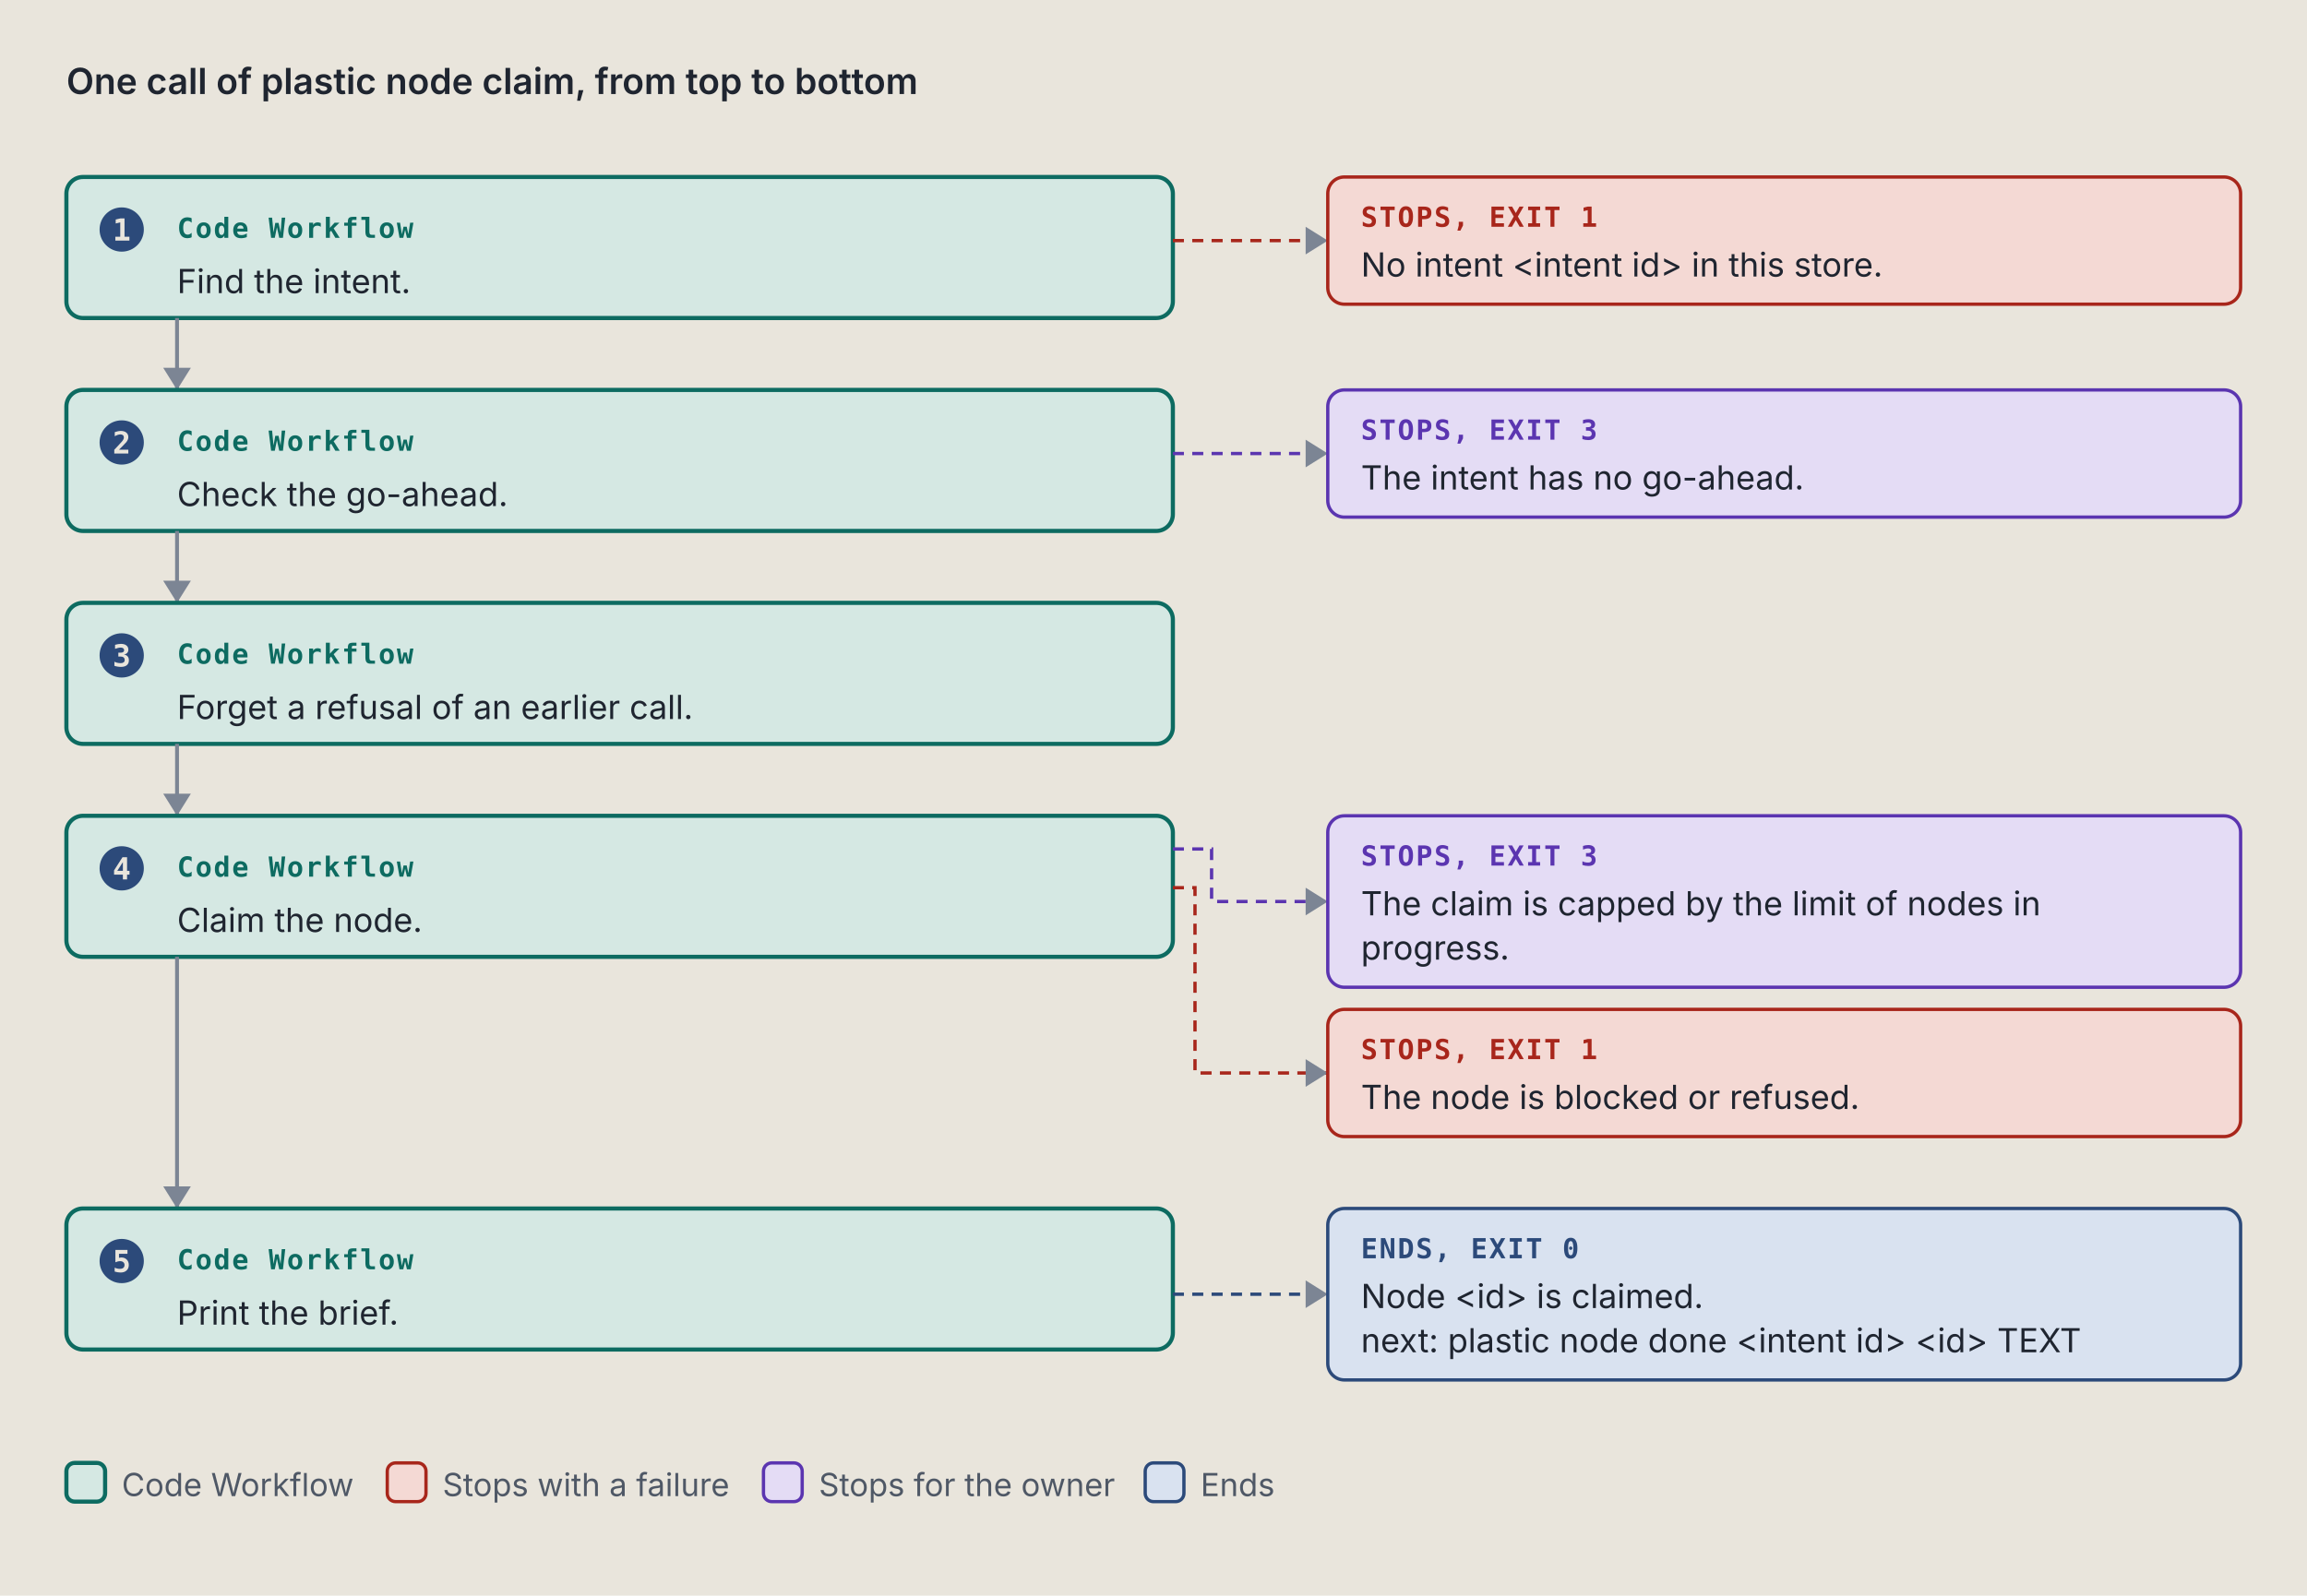
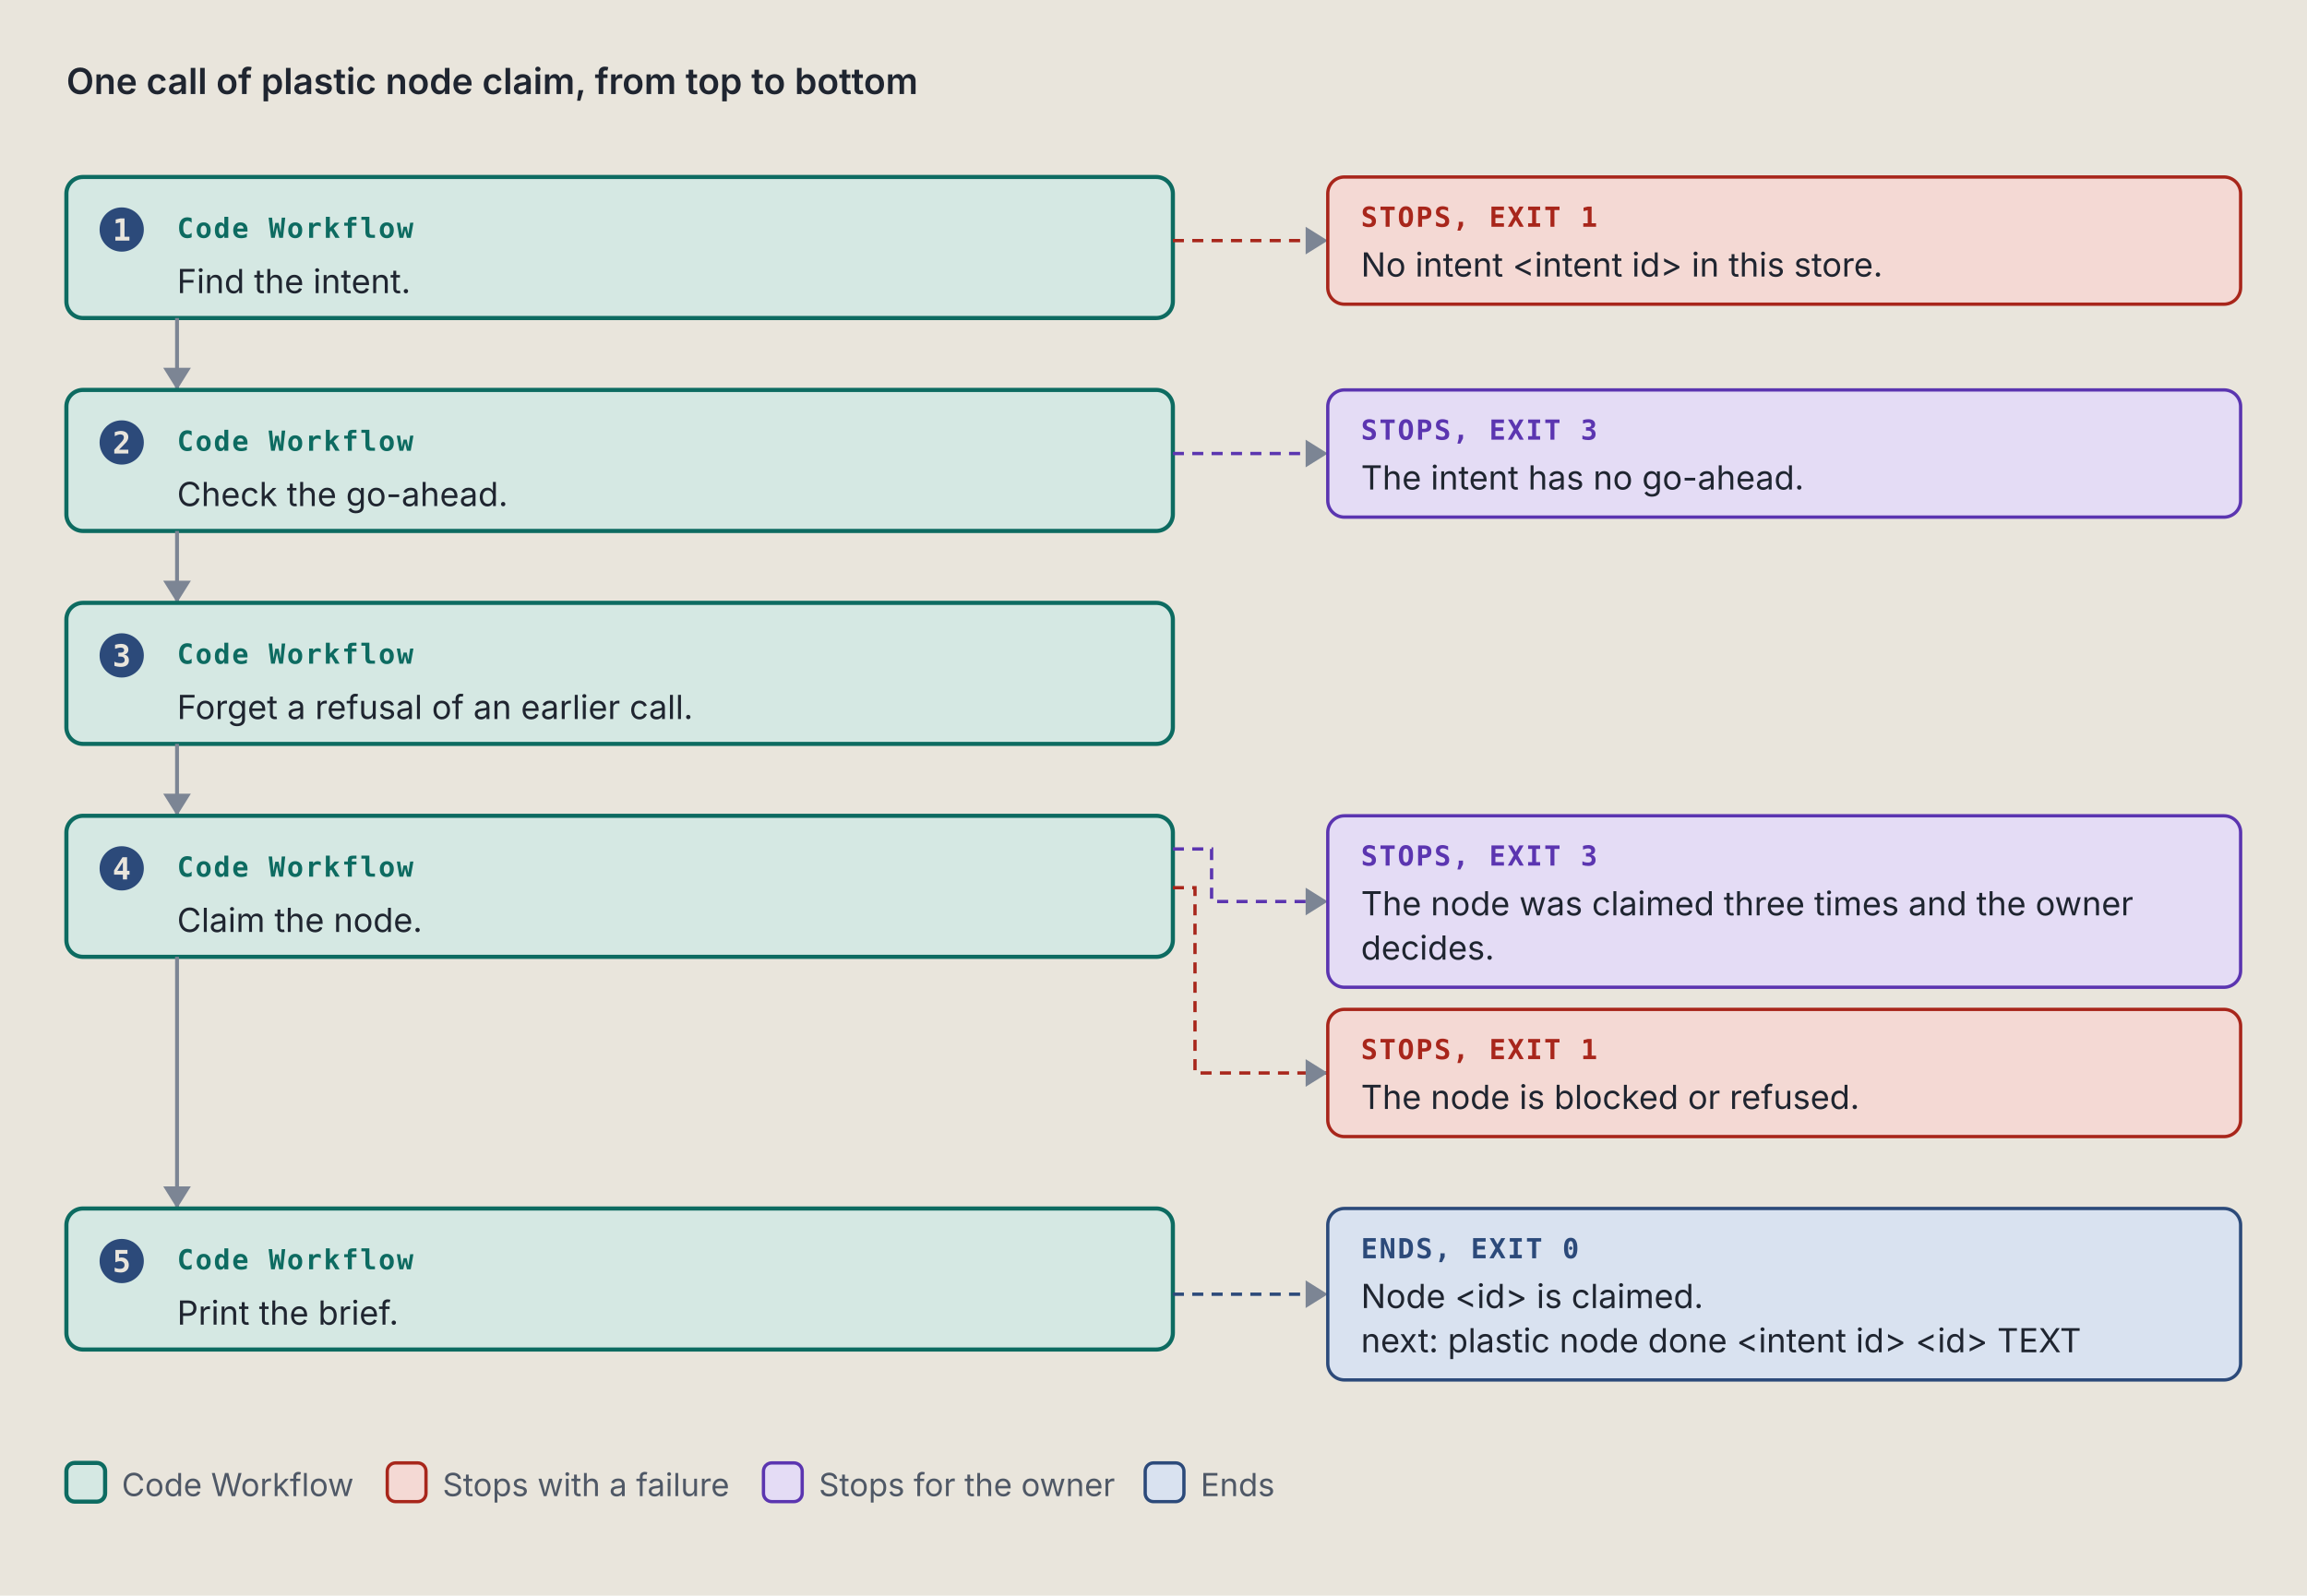
<svg xmlns="http://www.w3.org/2000/svg" viewBox="0 0 834 577" width="834" height="577" role="img" xml:space="preserve">
  <style>.ground { fill: #e9e5dc; }
.card { fill: #f4f1ea; stroke: #7c8594; stroke-width: 1; }
.lane-code { fill: #d5e8e3; stroke: #0d6b61; stroke-width: 1.5; }
.lane-agent { fill: #f1e2c7; stroke: #9a5508; stroke-width: 1.5; }
.stop-refusal { fill: #e4dcf5; stroke: #5b35b0; stroke-width: 1.2; }
.stop-failure { fill: #f4d9d4; stroke: #a8261b; stroke-width: 1.2; }
.end { fill: #d9e2f0; stroke: #2c4a7a; stroke-width: 1.2; }
.stop-end { fill: #d9e2f0; stroke: #2c4a7a; stroke-width: 1.2; }
.stop-handoff { fill: #f1e2c7; stroke: #9a5508; stroke-width: 1.2; stroke-dasharray: 5 3; }
.wire-handoff { fill: none; stroke: #9a5508; stroke-width: 1.2; stroke-dasharray: 4 3; }
.wire-end { fill: none; stroke: #2c4a7a; stroke-width: 1.2; stroke-dasharray: 4 3; }
.tag-handoff { fill: #9a5508; }
.k { fill: #4f5866; font: 11.5px "IBM Plex Sans", system-ui, -apple-system, "Segoe UI", sans-serif; }
.way { fill: #1f2530; font: italic 12.5px "IBM Plex Sans", system-ui, -apple-system, "Segoe UI", sans-serif; }
.wire { fill: none; stroke: #7c8594; stroke-width: 1.4; }
.wire-read { fill: none; stroke: #7c8594; stroke-width: 1.4; stroke-dasharray: 5 3; }
.wire-refusal { fill: none; stroke: #5b35b0; stroke-width: 1.2; stroke-dasharray: 4 3; }
.wire-failure { fill: none; stroke: #a8261b; stroke-width: 1.2; stroke-dasharray: 4 3; }
.head { fill: #7c8594; }
.t { fill: #1f2530; font: 12px "IBM Plex Sans", system-ui, -apple-system, "Segoe UI", sans-serif; }
.tb { fill: #1f2530; font: 600 13px "IBM Plex Sans", system-ui, -apple-system, "Segoe UI", sans-serif; }
.tm { fill: #1f2530; font: 11.5px "IBM Plex Mono", ui-monospace, Menlo, Consolas, monospace; }
.tag { font: 600 10px "IBM Plex Mono", ui-monospace, Menlo, Consolas, monospace; letter-spacing: .06em; }
.tag-code { fill: #0d6b61; } .tag-agent { fill: #9a5508; } .tag-refusal { fill: #5b35b0; }
.tag-failure { fill: #a8261b; } .tag-end { fill: #2c4a7a; } .tag-muted { fill: #4f5866; }
.tm.tag-muted { font-size: 10.5px; }
.db { fill: #d9e2f0; stroke: #2c4a7a; stroke-width: 1.2; }
.codebox { fill: #f4f1ea; stroke: #7c8594; stroke-width: 1; }
.cx { fill: #1f2530; font: 12px "IBM Plex Mono", ui-monospace, Menlo, Consolas, monospace; white-space: pre; }
.cx-n { fill: #4f5866; font: 11px "IBM Plex Mono", ui-monospace, Menlo, Consolas, monospace; }
.cx-k { fill: #5b35b0; } .cx-s { fill: #9a5508; } .cx-y { fill: #0d6b61; }
.cx-w { fill: #2c4a7a; font-weight: 600; } .cx-t { fill: #a8261b; } .cx-c { fill: #4f5866; font-style: italic; }
.badge { fill: #2c4a7a; } .badge-t { fill: #e9e5dc; font: 600 11px "IBM Plex Mono", ui-monospace, Menlo, Consolas, monospace; }
.bracket { fill: none; stroke: #2c4a7a; stroke-width: 1.4; }
.term { fill: #16191e; stroke: #7c8594; stroke-width: 1; }
.term-t { fill: #e6e2d8; font: 12px "IBM Plex Mono", ui-monospace, Menlo, Consolas, monospace; }
.term-p { fill: #8fd18f; font: 12px "IBM Plex Mono", ui-monospace, Menlo, Consolas, monospace; }
.term-m { fill: #a3abb6; font: 12px "IBM Plex Mono", ui-monospace, Menlo, Consolas, monospace; }
.big { font: 700 36px "IBM Plex Mono", ui-monospace, Menlo, Consolas, monospace; }

@media (prefers-color-scheme: dark) {
.ground { fill: #171a1f; }
.card { fill: #20242b; stroke: #8a93a2; stroke-width: 1; }
.lane-code { fill: #173a36; stroke: #5cc4b4; stroke-width: 1.5; }
.lane-agent { fill: #3d2e17; stroke: #e5a95a; stroke-width: 1.5; }
.stop-refusal { fill: #2d2445; stroke: #b59cf2; stroke-width: 1.2; }
.stop-failure { fill: #45211e; stroke: #f2958a; stroke-width: 1.2; }
.end { fill: #1f2c42; stroke: #97b6e8; stroke-width: 1.2; }
.stop-end { fill: #1f2c42; stroke: #97b6e8; stroke-width: 1.2; }
.stop-handoff { fill: #3d2e17; stroke: #e5a95a; stroke-width: 1.2; stroke-dasharray: 5 3; }
.wire-handoff { fill: none; stroke: #e5a95a; stroke-width: 1.2; stroke-dasharray: 4 3; }
.wire-end { fill: none; stroke: #97b6e8; stroke-width: 1.2; stroke-dasharray: 4 3; }
.tag-handoff { fill: #e5a95a; }
.k { fill: #b3b9c3; font: 11.5px "IBM Plex Sans", system-ui, -apple-system, "Segoe UI", sans-serif; }
.way { fill: #e8e4da; font: italic 12.5px "IBM Plex Sans", system-ui, -apple-system, "Segoe UI", sans-serif; }
.wire { fill: none; stroke: #8a93a2; stroke-width: 1.4; }
.wire-read { fill: none; stroke: #8a93a2; stroke-width: 1.4; stroke-dasharray: 5 3; }
.wire-refusal { fill: none; stroke: #b59cf2; stroke-width: 1.2; stroke-dasharray: 4 3; }
.wire-failure { fill: none; stroke: #f2958a; stroke-width: 1.2; stroke-dasharray: 4 3; }
.head { fill: #8a93a2; }
.t { fill: #e8e4da; font: 12px "IBM Plex Sans", system-ui, -apple-system, "Segoe UI", sans-serif; }
.tb { fill: #e8e4da; font: 600 13px "IBM Plex Sans", system-ui, -apple-system, "Segoe UI", sans-serif; }
.tm { fill: #e8e4da; font: 11.5px "IBM Plex Mono", ui-monospace, Menlo, Consolas, monospace; }
.tag { font: 600 10px "IBM Plex Mono", ui-monospace, Menlo, Consolas, monospace; letter-spacing: .06em; }
.tag-code { fill: #5cc4b4; } .tag-agent { fill: #e5a95a; } .tag-refusal { fill: #b59cf2; }
.tag-failure { fill: #f2958a; } .tag-end { fill: #97b6e8; } .tag-muted { fill: #b3b9c3; }
.tm.tag-muted { font-size: 10.5px; }
.db { fill: #1f2c42; stroke: #97b6e8; stroke-width: 1.2; }
.codebox { fill: #20242b; stroke: #8a93a2; stroke-width: 1; }
.cx { fill: #e8e4da; font: 12px "IBM Plex Mono", ui-monospace, Menlo, Consolas, monospace; white-space: pre; }
.cx-n { fill: #b3b9c3; font: 11px "IBM Plex Mono", ui-monospace, Menlo, Consolas, monospace; }
.cx-k { fill: #b59cf2; } .cx-s { fill: #e5a95a; } .cx-y { fill: #5cc4b4; }
.cx-w { fill: #97b6e8; font-weight: 600; } .cx-t { fill: #f2958a; } .cx-c { fill: #b3b9c3; font-style: italic; }
.badge { fill: #97b6e8; } .badge-t { fill: #171a1f; font: 600 11px "IBM Plex Mono", ui-monospace, Menlo, Consolas, monospace; }
.bracket { fill: none; stroke: #97b6e8; stroke-width: 1.4; }
.term { fill: #16191e; stroke: #8a93a2; stroke-width: 1; }
.term-t { fill: #e6e2d8; font: 12px "IBM Plex Mono", ui-monospace, Menlo, Consolas, monospace; }
.term-p { fill: #8fd18f; font: 12px "IBM Plex Mono", ui-monospace, Menlo, Consolas, monospace; }
.term-m { fill: #a3abb6; font: 12px "IBM Plex Mono", ui-monospace, Menlo, Consolas, monospace; }
.big { font: 700 36px "IBM Plex Mono", ui-monospace, Menlo, Consolas, monospace; }
}</style>
  <rect width="100%" height="100%" class="ground" />
  <text x="24" y="34" class="tb" text-anchor="start">One call of plastic node claim, from top to bottom</text>
  <rect x="24" y="64" width="400" height="51" rx="6" class="lane-code" />
  <circle cx="44" cy="83" r="8" class="badge" />
  <text x="44" y="87" class="badge-t" text-anchor="middle">1</text>
  <text x="64" y="86" class="tag tag-code" text-anchor="start">Code Workflow</text>
  <text x="64" y="106" class="t" text-anchor="start">Find the intent.</text>
  <path d="M 424 87 L 480 87" class="wire-failure" />
  <path d="M 472 82 L 480 87 L 472 92 Z" class="head" />
  <rect x="480" y="64" width="330" height="46" rx="6" class="stop-failure" />
  <text x="492" y="82" class="tag tag-failure" text-anchor="start">STOPS, EXIT 1</text>
  <text x="492" y="100" class="t" text-anchor="start">No intent &lt;intent id&gt; in this store.</text>
  <path d="M 64 115 L 64 141" class="wire" />
  <path d="M 59 133 L 64 141 L 69 133 Z" class="head" />
  <rect x="24" y="141" width="400" height="51" rx="6" class="lane-code" />
  <circle cx="44" cy="160" r="8" class="badge" />
  <text x="44" y="164" class="badge-t" text-anchor="middle">2</text>
  <text x="64" y="163" class="tag tag-code" text-anchor="start">Code Workflow</text>
  <text x="64" y="183" class="t" text-anchor="start">Check the go-ahead.</text>
  <path d="M 424 164 L 480 164" class="wire-refusal" />
  <path d="M 472 159 L 480 164 L 472 169 Z" class="head" />
  <rect x="480" y="141" width="330" height="46" rx="6" class="stop-refusal" />
  <text x="492" y="159" class="tag tag-refusal" text-anchor="start">STOPS, EXIT 3</text>
  <text x="492" y="177" class="t" text-anchor="start">The intent has no go-ahead.</text>
  <path d="M 64 192 L 64 218" class="wire" />
  <path d="M 59 210 L 64 218 L 69 210 Z" class="head" />
  <rect x="24" y="218" width="400" height="51" rx="6" class="lane-code" />
  <circle cx="44" cy="237" r="8" class="badge" />
  <text x="44" y="241" class="badge-t" text-anchor="middle">3</text>
  <text x="64" y="240" class="tag tag-code" text-anchor="start">Code Workflow</text>
  <text x="64" y="260" class="t" text-anchor="start">Forget a refusal of an earlier call.</text>
  <path d="M 64 269 L 64 295" class="wire" />
  <path d="M 59 287 L 64 295 L 69 287 Z" class="head" />
  <rect x="24" y="295" width="400" height="51" rx="6" class="lane-code" />
  <circle cx="44" cy="314" r="8" class="badge" />
  <text x="44" y="318" class="badge-t" text-anchor="middle">4</text>
  <text x="64" y="317" class="tag tag-code" text-anchor="start">Code Workflow</text>
  <text x="64" y="337" class="t" text-anchor="start">Claim the node.</text>
  <path d="M 424 307 L 438 307 L 438 326 L 480 326" class="wire-refusal" />
  <path d="M 472 321 L 480 326 L 472 331 Z" class="head" />
  <rect x="480" y="295" width="330" height="62" rx="6" class="stop-refusal" />
  <text x="492" y="313" class="tag tag-refusal" text-anchor="start">STOPS, EXIT 3</text>
-   <text x="492" y="331" class="t" text-anchor="start">The claim is capped by the limit of nodes in</text>
-   <text x="492" y="347" class="t" text-anchor="start">progress.</text>
+   <text x="492" y="331" class="t" text-anchor="start">The node was claimed three times and the owner</text>
+   <text x="492" y="347" class="t" text-anchor="start">decides.</text>
  <path d="M 424 321 L 432 321 L 432 388 L 480 388" class="wire-failure" />
  <path d="M 472 383 L 480 388 L 472 393 Z" class="head" />
  <rect x="480" y="365" width="330" height="46" rx="6" class="stop-failure" />
  <text x="492" y="383" class="tag tag-failure" text-anchor="start">STOPS, EXIT 1</text>
  <text x="492" y="401" class="t" text-anchor="start">The node is blocked or refused.</text>
  <path d="M 64 346 L 64 437" class="wire" />
  <path d="M 59 429 L 64 437 L 69 429 Z" class="head" />
  <rect x="24" y="437" width="400" height="51" rx="6" class="lane-code" />
  <circle cx="44" cy="456" r="8" class="badge" />
  <text x="44" y="460" class="badge-t" text-anchor="middle">5</text>
  <text x="64" y="459" class="tag tag-code" text-anchor="start">Code Workflow</text>
  <text x="64" y="479" class="t" text-anchor="start">Print the brief.</text>
  <path d="M 424 468 L 480 468" class="wire-end" />
  <path d="M 472 463 L 480 468 L 472 473 Z" class="head" />
  <rect x="480" y="437" width="330" height="62" rx="6" class="stop-end" />
  <text x="492" y="455" class="tag tag-end" text-anchor="start">ENDS, EXIT 0</text>
  <text x="492" y="473" class="t" text-anchor="start">Node &lt;id&gt; is claimed.</text>
  <text x="492" y="489" class="t" text-anchor="start">next: plastic node done &lt;intent id&gt; &lt;id&gt; TEXT</text>
  <rect x="24" y="529" width="14" height="14" rx="3" class="lane-code" />
  <text x="44" y="541" class="k" text-anchor="start">Code Workflow</text>
  <rect x="140" y="529" width="14" height="14" rx="3" class="stop-failure" />
  <text x="160" y="541" class="k" text-anchor="start">Stops with a failure</text>
  <rect x="276" y="529" width="14" height="14" rx="3" class="stop-refusal" />
  <text x="296" y="541" class="k" text-anchor="start">Stops for the owner</text>
  <rect x="414" y="529" width="14" height="14" rx="3" class="stop-end" />
  <text x="434" y="541" class="k" text-anchor="start">Ends</text>
</svg>
